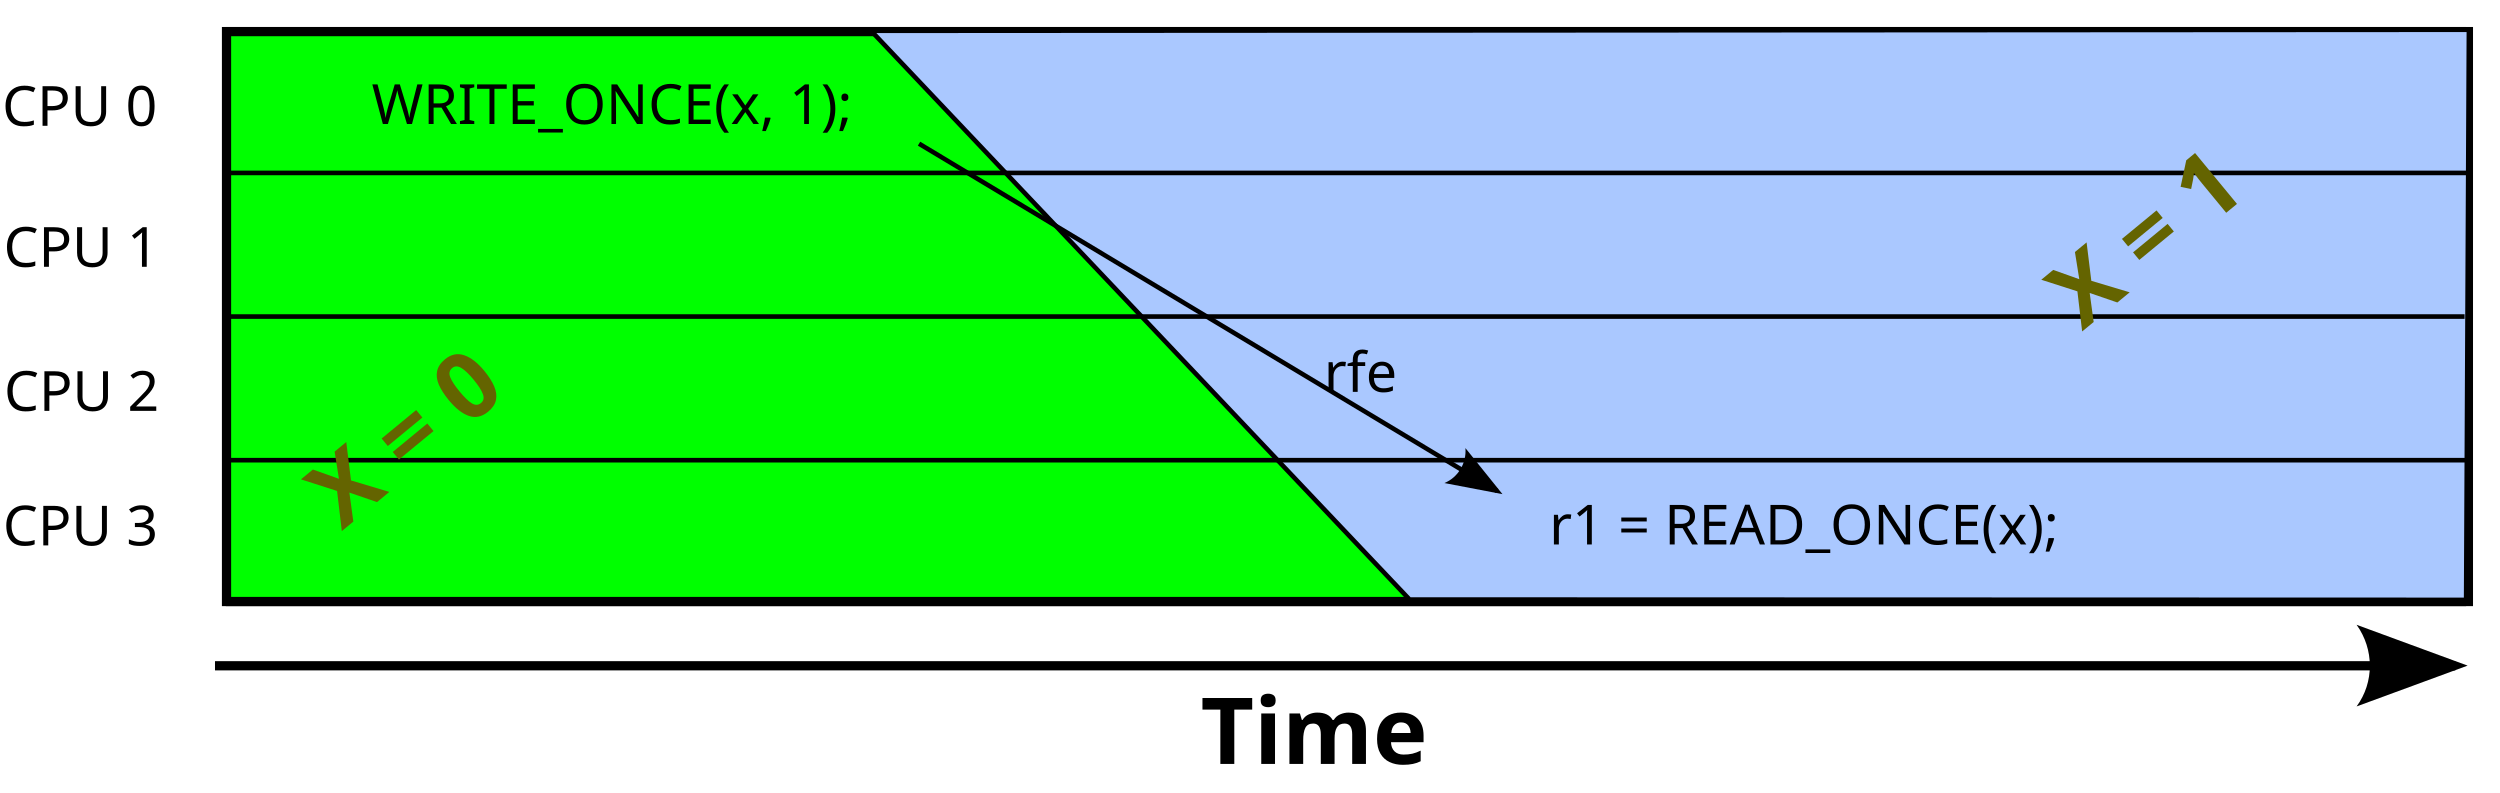
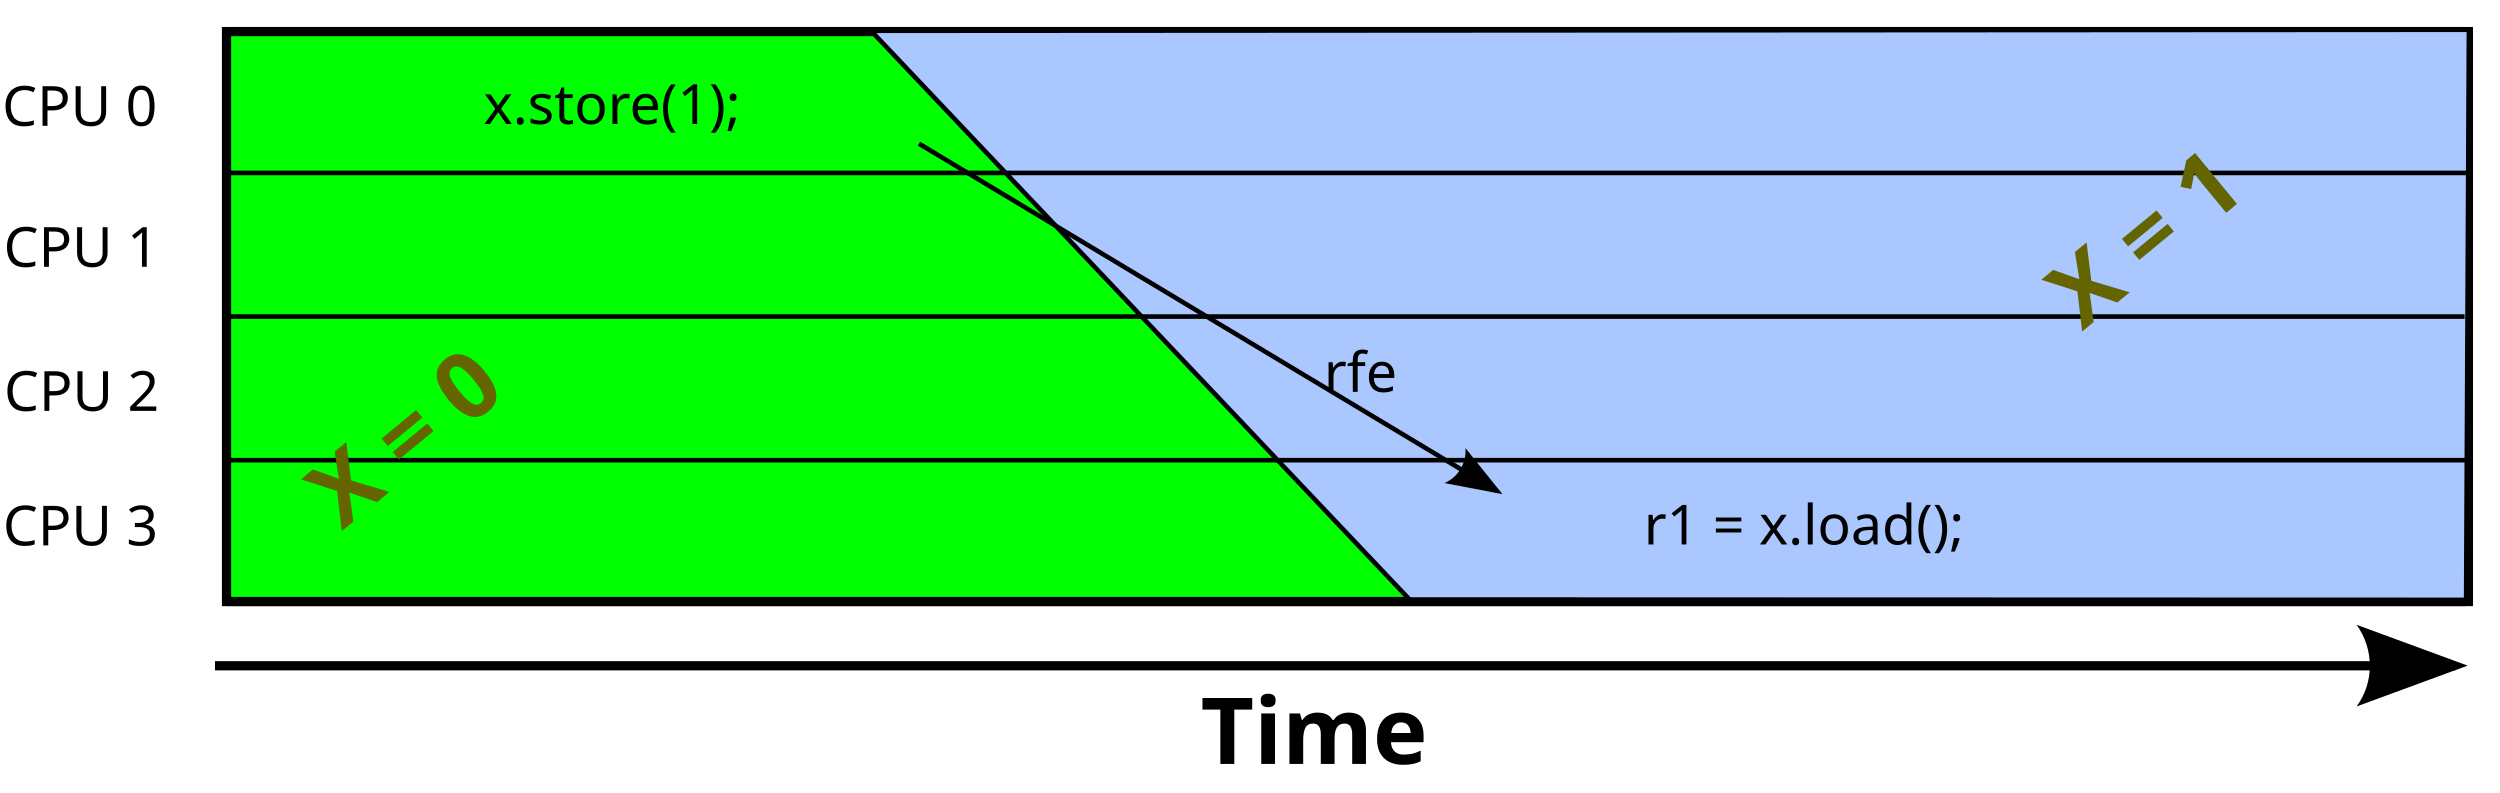
<svg xmlns="http://www.w3.org/2000/svg" width="463.321" height="146.821" viewBox="0 0 434.363 137.645" id="svg2" version="1.1">
  <defs id="defs90">
    <marker orient="auto" refY="0" refX="0" id="Arrow2Lend" style="overflow:visible">
      <path id="path4240" style="fill-rule:evenodd;stroke-width:0.625;stroke-linejoin:round" d="M 8.719,4.034 -2.207,0.016 8.719,-4.002 c -1.745,2.372 -1.735,5.617 -6e-7,8.035 z" transform="matrix(-1.1,0,0,-1.1,-1.1,0)" />
    </marker>
  </defs>
  <rect style="fill:#00ff00;fill-opacity:1;stroke:#000000;stroke-width:1.605;stroke-miterlimit:4;stroke-dasharray:none;stroke-dashoffset:0;stroke-opacity:1" id="rect3077" width="389.517" height="99.021" x="39.356" y="5.49" />
  <text xml:space="preserve" style="font-style:normal;font-weight:normal;line-height:0%;font-family:sans-serif;text-align:center;letter-spacing:0px;word-spacing:0px;text-anchor:middle;fill:#000000;fill-opacity:1;stroke:none" x="111.023" y="21.545" id="text3901">
-     <tspan id="tspan3903" x="111.023" y="21.545" style="font-size:9.63px;line-height:1.25;font-family:sans-serif">WRITE_ONCE(x, 1);</tspan>
+     <tspan id="tspan3903" x="111.023" y="21.545" style="font-size:9.63px;line-height:1.25;font-family:sans-serif">x.store(1);</tspan>
  </text>
  <path style="fill:none;stroke:#000000;stroke-width:0.802px;stroke-linecap:butt;stroke-linejoin:miter;stroke-opacity:1" d="M 39.23,5.089 H 428.484" id="path3925" />
  <path style="fill:#aac8ff;fill-opacity:1;stroke:#000000;stroke-width:0.802px;stroke-linecap:butt;stroke-linejoin:miter;stroke-opacity:1" d="m 151.344,5.348 93.563,98.822 183.576,0.059 0.478,-99.061 z" id="path4056" />
  <path style="fill:none;stroke:#000000;stroke-width:0.802px;stroke-linecap:butt;stroke-linejoin:miter;stroke-opacity:1" d="M 38.955,55 H 428.209" id="path3925-5" />
  <path style="fill:none;stroke:#000000;stroke-width:0.802px;stroke-linecap:butt;stroke-linejoin:miter;stroke-opacity:1" d="M 39.23,30.045 H 428.484" id="path3925-6" />
  <path style="fill:none;stroke:#000000;stroke-width:0.802px;stroke-linecap:butt;stroke-linejoin:miter;stroke-opacity:1" d="M 39.23,79.956 H 428.484" id="path3925-2" />
  <path style="fill:none;stroke:#000000;stroke-width:0.802px;stroke-linecap:butt;stroke-linejoin:miter;stroke-opacity:1" d="M 39.23,104.912 H 428.484" id="path3925-9" />
  <text xml:space="preserve" style="font-style:normal;font-weight:normal;line-height:0%;font-family:sans-serif;text-align:center;letter-spacing:0px;word-spacing:0px;text-anchor:middle;fill:#000000;fill-opacity:1;stroke:none" x="18.53" y="21.855" id="text3966">
    <tspan id="tspan3968" x="18.53" y="21.855" style="font-size:9.63px;line-height:1.25;font-family:sans-serif">CPU 0</tspan>
  </text>
  <text xml:space="preserve" style="font-style:normal;font-weight:normal;line-height:0%;font-family:sans-serif;text-align:center;letter-spacing:0px;word-spacing:0px;text-anchor:middle;fill:#000000;fill-opacity:1;stroke:none" x="18.779" y="46.355" id="text3966-1">
    <tspan id="tspan3968-2" x="18.779" y="46.355" style="font-size:9.63px;line-height:1.25;font-family:sans-serif">CPU 1</tspan>
  </text>
  <text xml:space="preserve" style="font-style:normal;font-weight:normal;line-height:0%;font-family:sans-serif;text-align:center;letter-spacing:0px;word-spacing:0px;text-anchor:middle;fill:#000000;fill-opacity:1;stroke:none" x="18.854" y="71.385" id="text3966-1-7">
    <tspan id="tspan3968-2-0" x="18.854" y="71.385" style="font-size:9.63px;line-height:1.25;font-family:sans-serif">CPU 2</tspan>
  </text>
  <text xml:space="preserve" style="font-style:normal;font-weight:normal;line-height:0%;font-family:sans-serif;text-align:center;letter-spacing:0px;word-spacing:0px;text-anchor:middle;fill:#000000;fill-opacity:1;stroke:none" x="18.662" y="94.764" id="text3966-1-7-9">
    <tspan id="tspan3968-2-0-3" x="18.662" y="94.764" style="font-size:9.63px;line-height:1.25;font-family:sans-serif">CPU 3</tspan>
  </text>
  <text xml:space="preserve" style="font-style:normal;font-weight:normal;line-height:0%;font-family:sans-serif;text-align:center;letter-spacing:0px;word-spacing:0px;text-anchor:middle;fill:#000000;fill-opacity:1;stroke:none" x="318.12" y="94.603" id="text3901-6">
-     <tspan id="tspan3903-0" x="318.12" y="94.603" style="font-size:9.63px;line-height:1.25;font-family:sans-serif">r1 = READ_ONCE(x);</tspan>
+     <tspan id="tspan3903-0" x="318.12" y="94.603" style="font-size:9.63px;line-height:1.25;font-family:sans-serif">r1 = x.load();</tspan>
  </text>
  <text xml:space="preserve" style="font-style:normal;font-weight:normal;line-height:0%;font-family:sans-serif;text-align:center;letter-spacing:0px;word-spacing:0px;text-anchor:middle;fill:#000000;fill-opacity:1;stroke:none" x="10.544" y="108.982" id="text4058" transform="rotate(-39.48541)">
    <tspan id="tspan4060" x="10.544" y="108.982" style="font-weight:bold;font-size:16.049px;line-height:1.25;font-family:sans-serif;-inkscape-font-specification:'Sans Bold';fill:#646400;fill-opacity:1">X = 0</tspan>
  </text>
  <text xml:space="preserve" style="font-style:normal;font-weight:normal;line-height:0%;font-family:sans-serif;text-align:center;letter-spacing:0px;word-spacing:0px;text-anchor:middle;fill:#000000;fill-opacity:1;stroke:none" x="265.965" y="274.489" id="text4058-6" transform="rotate(-39.48541)">
    <tspan id="tspan4060-2" x="265.965" y="274.489" style="font-weight:bold;font-size:16.049px;line-height:1.25;font-family:sans-serif;-inkscape-font-specification:'Sans Bold';fill:#646400;fill-opacity:1">X = 1</tspan>
  </text>
  <path style="fill:none;stroke:#000000;stroke-width:1.605;stroke-linecap:butt;stroke-linejoin:miter;stroke-miterlimit:4;stroke-dasharray:none;stroke-opacity:1;marker-end:url(#Arrow2Lend)" d="M 37.353,115.676 H 426.607" id="path3925-9-5" />
  <text xml:space="preserve" style="font-style:normal;font-weight:normal;line-height:0%;font-family:sans-serif;text-align:center;letter-spacing:0px;word-spacing:0px;text-anchor:middle;fill:#000000;fill-opacity:1;stroke:none" x="232.989" y="132.73" id="text4659">
    <tspan id="tspan4661" x="232.989" y="132.73" style="font-weight:bold;font-size:16.049px;line-height:1.25;font-family:sans-serif">Time</tspan>
  </text>
  <path style="fill:none;stroke:#000000;stroke-width:0.802px;stroke-linecap:butt;stroke-linejoin:miter;stroke-opacity:1;marker-end:url(#Arrow2Lend)" d="M 159.678,24.966 260.127,85.319" id="path3009" />
  <text xml:space="preserve" style="font-style:normal;font-weight:normal;line-height:0%;font-family:sans-serif;text-align:center;letter-spacing:0px;word-spacing:0px;text-anchor:middle;fill:#000000;fill-opacity:1;stroke:none" x="241.059" y="68.092" id="text3967">
    <tspan id="tspan3969" x="241.059" y="68.092" style="font-size:9.63px;line-height:1.25;font-family:sans-serif">rfe</tspan>
  </text>
</svg>
